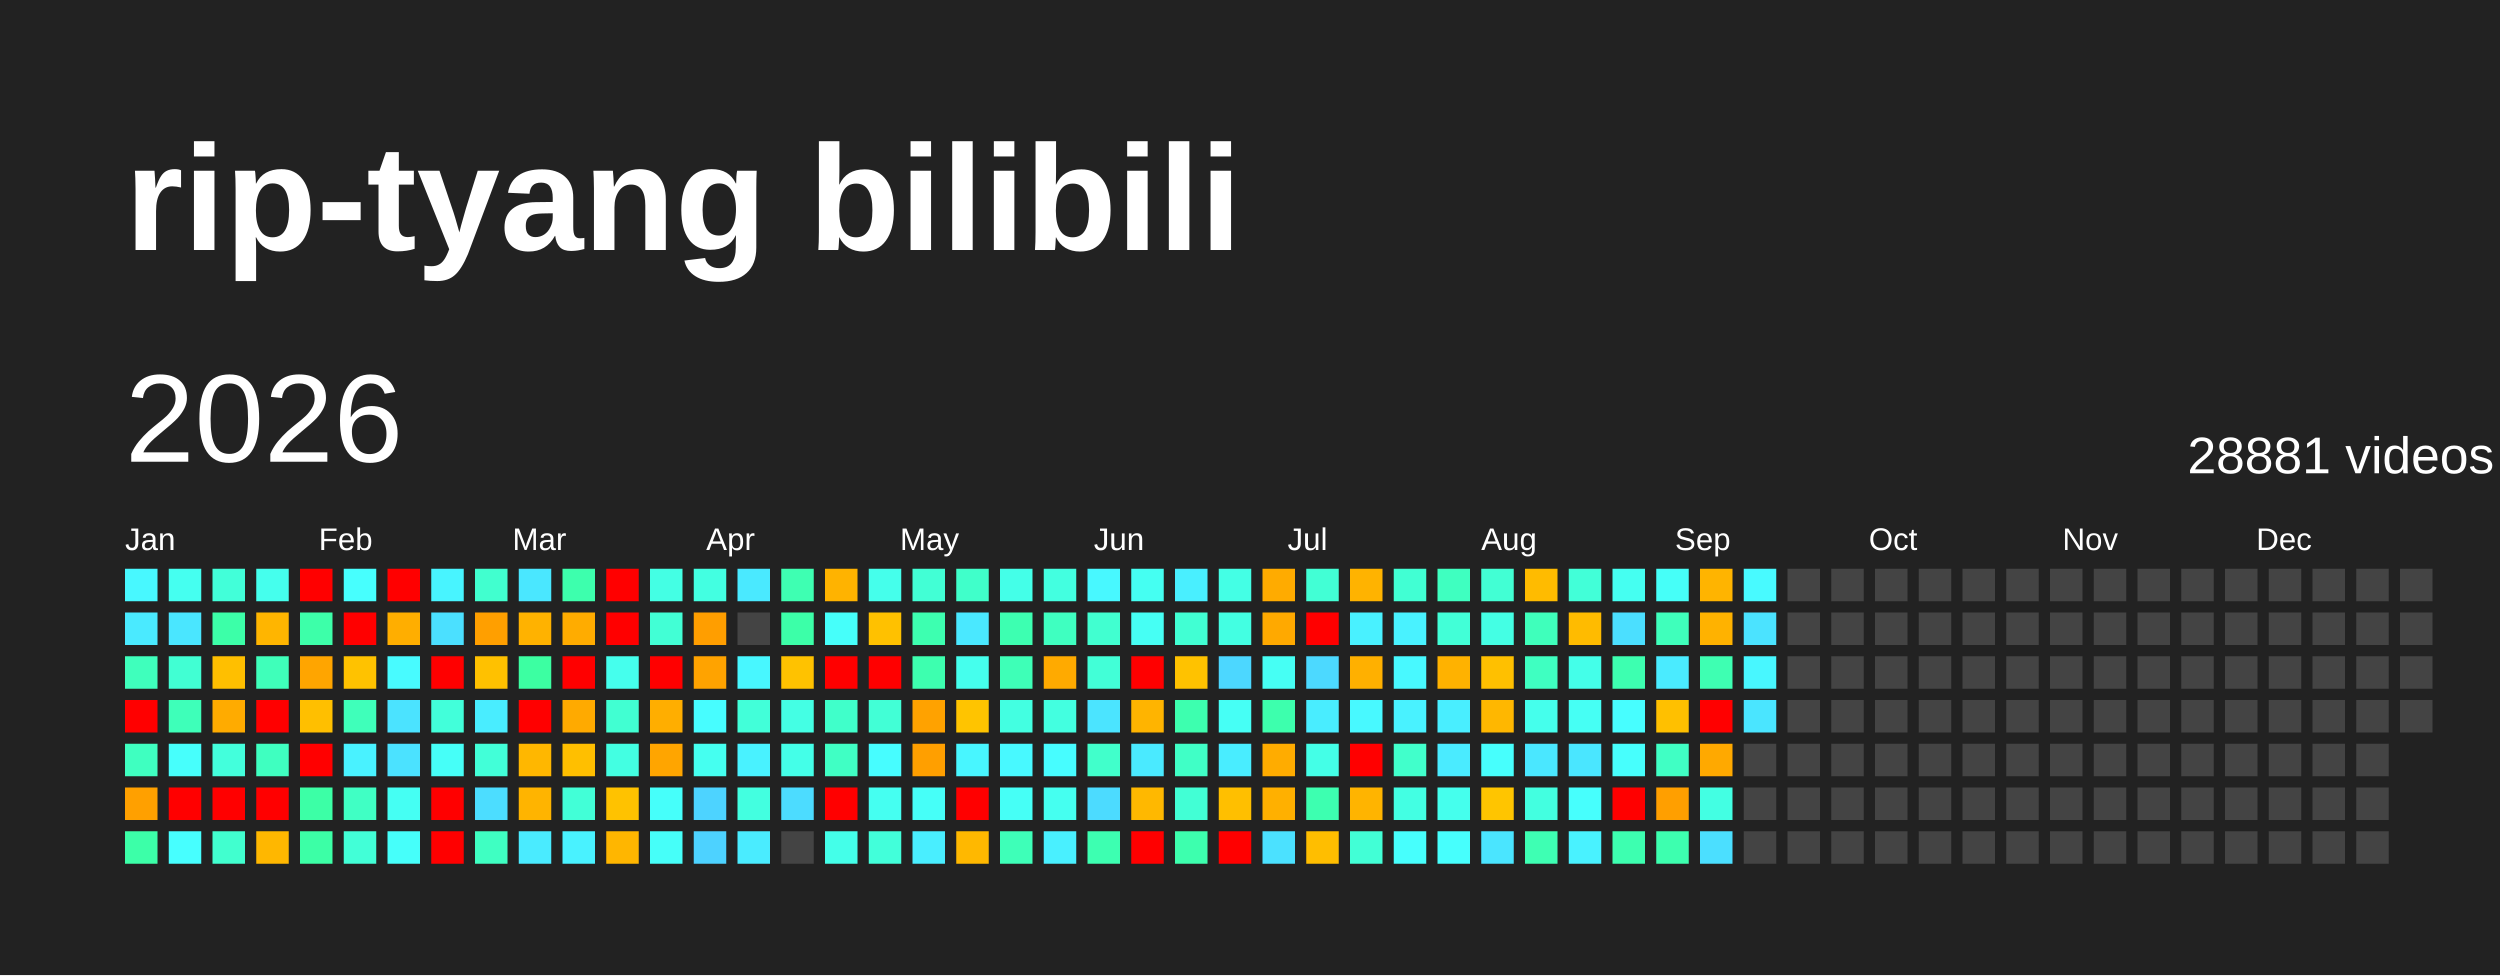
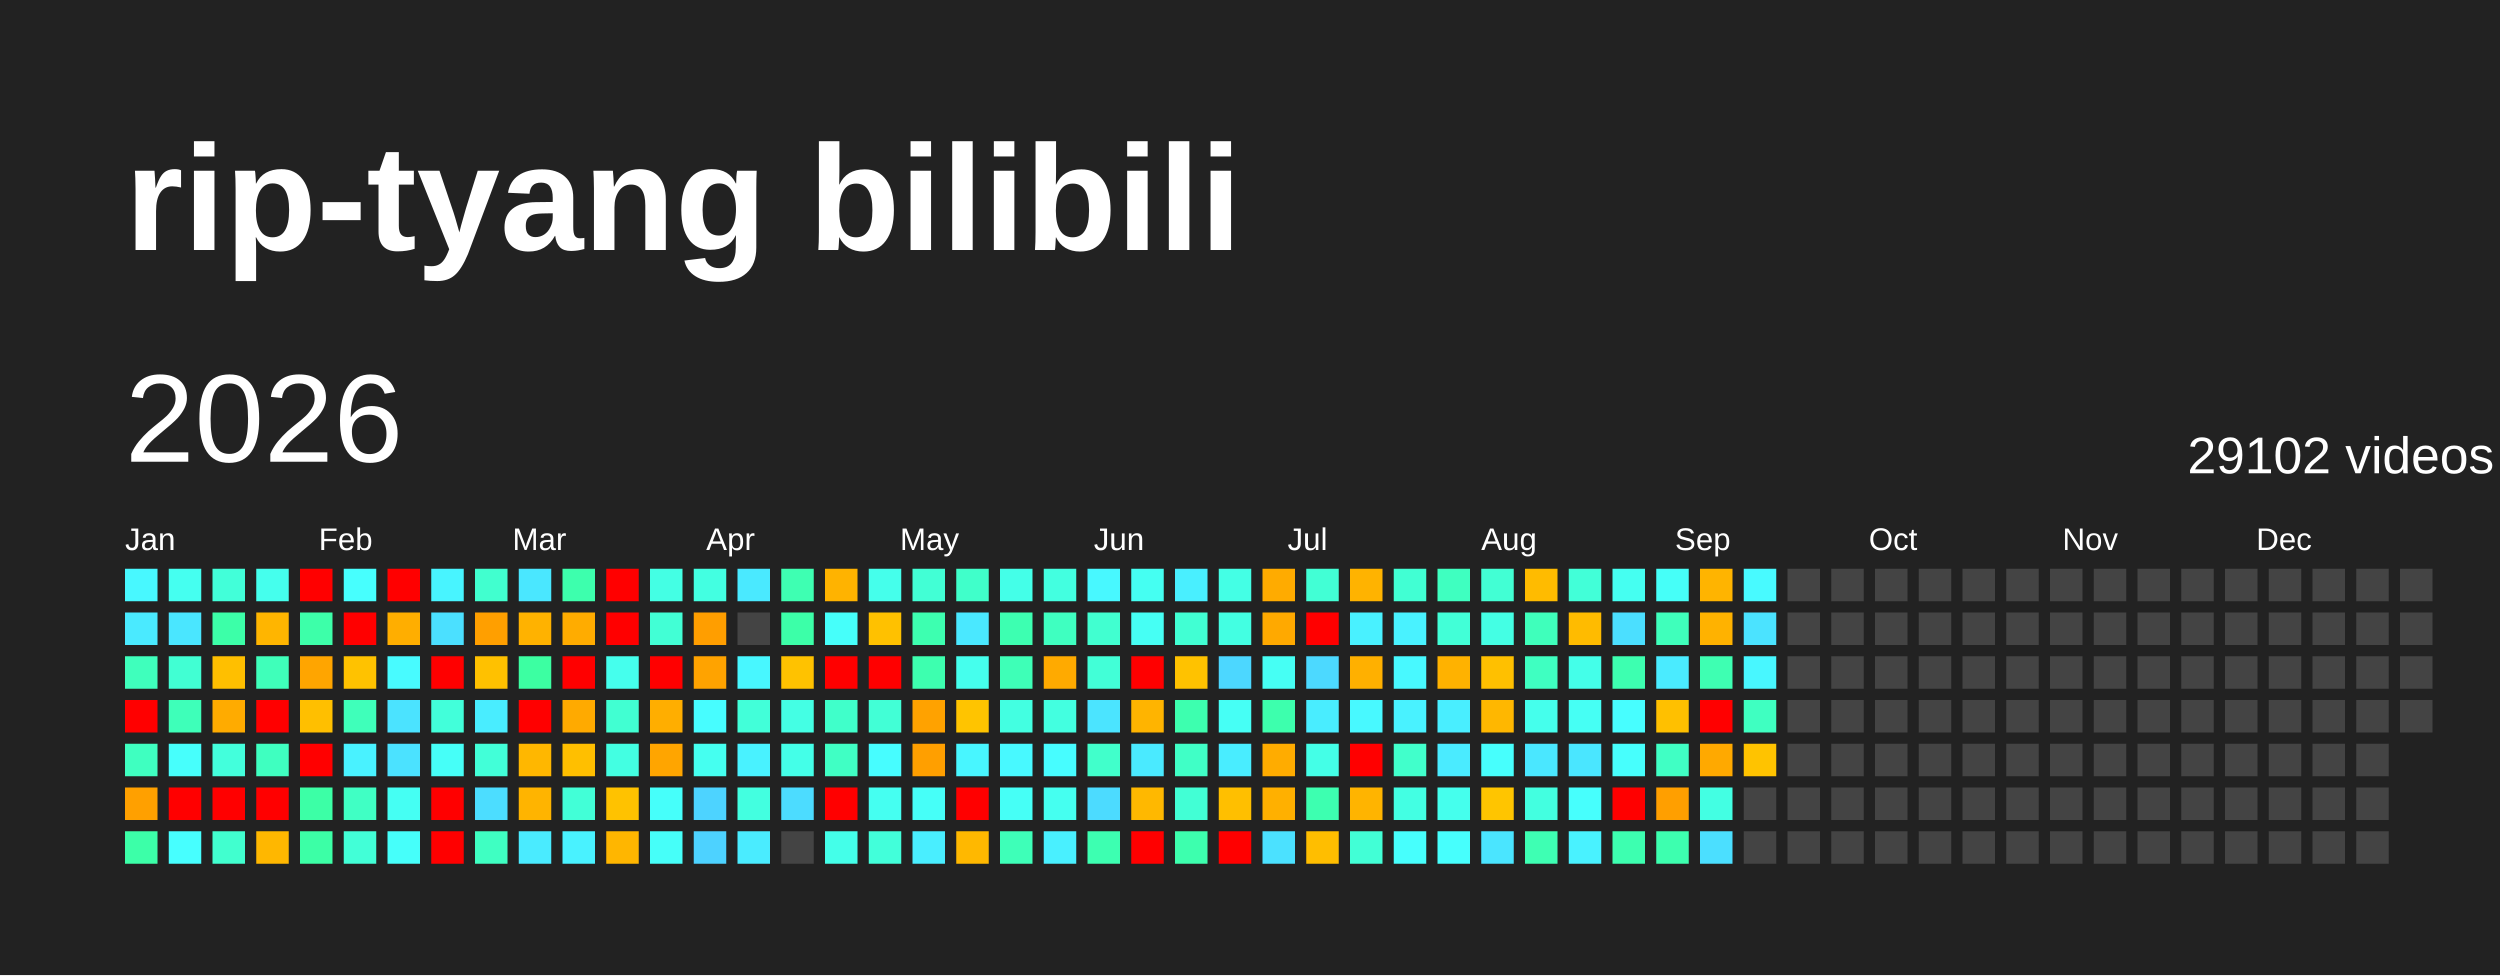
<svg xmlns="http://www.w3.org/2000/svg" baseProfile="full" height="78mm" version="1.1" viewBox="0,0,200,78" width="200mm">
  <defs />
  <rect fill="#222222" height="78" width="200" x="0" y="0" />
  <text fill="#FFFFFF" style="font-size:12px; font-family:Arial; font-weight:bold;" x="10" y="20">rip-tyang bilibili</text>
  <text dominant-baseline="hanging" fill="#FFFFFF" style="font-size:10.0px; font-family:Arial;" x="10" y="30">2026</text>
-   <text dominant-baseline="hanging" fill="#FFFFFF" style="font-size:4.125px; font-family:Arial;" x="175" y="35">28881 videos</text>
+   <text dominant-baseline="hanging" fill="#FFFFFF" style="font-size:4.125px; font-family:Arial;" x="175" y="35">29102 videos</text>
  <text fill="#FFFFFF" style="font-size:2.5px; font-family:Arial" x="10.0" y="44">Jan</text>
  <text fill="#FFFFFF" style="font-size:2.5px; font-family:Arial" x="25.5" y="44">Feb</text>
  <text fill="#FFFFFF" style="font-size:2.5px; font-family:Arial" x="41.0" y="44">Mar</text>
  <text fill="#FFFFFF" style="font-size:2.5px; font-family:Arial" x="56.5" y="44">Apr</text>
  <text fill="#FFFFFF" style="font-size:2.5px; font-family:Arial" x="72.0" y="44">May</text>
  <text fill="#FFFFFF" style="font-size:2.5px; font-family:Arial" x="87.5" y="44">Jun</text>
  <text fill="#FFFFFF" style="font-size:2.5px; font-family:Arial" x="103.0" y="44">Jul</text>
  <text fill="#FFFFFF" style="font-size:2.5px; font-family:Arial" x="118.5" y="44">Aug</text>
  <text fill="#FFFFFF" style="font-size:2.5px; font-family:Arial" x="134.0" y="44">Sep</text>
  <text fill="#FFFFFF" style="font-size:2.5px; font-family:Arial" x="149.5" y="44">Oct</text>
  <text fill="#FFFFFF" style="font-size:2.5px; font-family:Arial" x="165.0" y="44">Nov</text>
  <text fill="#FFFFFF" style="font-size:2.5px; font-family:Arial" x="180.5" y="44">Dec</text>
  <rect fill="#48f8ff" height="2.6" width="2.6" x="10.0" y="45.5" />
  <rect fill="#4aeaff" height="2.6" width="2.6" x="10.0" y="49.0" />
  <rect fill="#3fffbc" height="2.6" width="2.6" x="10.0" y="52.5" />
  <rect fill="red" height="2.6" width="2.6" x="10.0" y="56.0" />
  <rect fill="#3fffc0" height="2.6" width="2.6" x="10.0" y="59.5" />
  <rect fill="#ffa000" height="2.6" width="2.6" x="10.0" y="63.0" />
  <rect fill="#3cffa8" height="2.6" width="2.6" x="10.0" y="66.5" />
  <rect fill="#45fff0" height="2.6" width="2.6" x="13.5" y="45.5" />
  <rect fill="#4ae6ff" height="2.6" width="2.6" x="13.5" y="49.0" />
  <rect fill="#41ffd3" height="2.6" width="2.6" x="13.5" y="52.5" />
  <rect fill="#3effb9" height="2.6" width="2.6" x="13.5" y="56.0" />
  <rect fill="#47fffc" height="2.6" width="2.6" x="13.5" y="59.5" />
  <rect fill="red" height="2.6" width="2.6" x="13.5" y="63.0" />
  <rect fill="#47ffff" height="2.6" width="2.6" x="13.5" y="66.5" />
  <rect fill="#42ffd9" height="2.6" width="2.6" x="17.0" y="45.5" />
  <rect fill="#3cffa8" height="2.6" width="2.6" x="17.0" y="49.0" />
  <rect fill="#ffbf00" height="2.6" width="2.6" x="17.0" y="52.5" />
  <rect fill="#ffab00" height="2.6" width="2.6" x="17.0" y="56.0" />
  <rect fill="#43ffdc" height="2.6" width="2.6" x="17.0" y="59.5" />
  <rect fill="red" height="2.6" width="2.6" x="17.0" y="63.0" />
  <rect fill="#41ffcf" height="2.6" width="2.6" x="17.0" y="66.5" />
  <rect fill="#45ffed" height="2.6" width="2.6" x="20.5" y="45.5" />
  <rect fill="#ffb500" height="2.6" width="2.6" x="20.5" y="49.0" />
  <rect fill="#3fffba" height="2.6" width="2.6" x="20.5" y="52.5" />
  <rect fill="red" height="2.6" width="2.6" x="20.5" y="56.0" />
  <rect fill="#3fffc0" height="2.6" width="2.6" x="20.5" y="59.5" />
  <rect fill="red" height="2.6" width="2.6" x="20.5" y="63.0" />
  <rect fill="#ffb700" height="2.6" width="2.6" x="20.5" y="66.5" />
  <rect fill="red" height="2.6" width="2.6" x="24.0" y="45.5" />
  <rect fill="#3dffa9" height="2.6" width="2.6" x="24.0" y="49.0" />
  <rect fill="#ffa500" height="2.6" width="2.6" x="24.0" y="52.5" />
  <rect fill="#ffbf00" height="2.6" width="2.6" x="24.0" y="56.0" />
  <rect fill="red" height="2.6" width="2.6" x="24.0" y="59.5" />
  <rect fill="#3cffa6" height="2.6" width="2.6" x="24.0" y="63.0" />
  <rect fill="#3cffa6" height="2.6" width="2.6" x="24.0" y="66.5" />
  <rect fill="#47fffe" height="2.6" width="2.6" x="27.5" y="45.5" />
  <rect fill="red" height="2.6" width="2.6" x="27.5" y="49.0" />
  <rect fill="#ffc200" height="2.6" width="2.6" x="27.5" y="52.5" />
  <rect fill="#3fffba" height="2.6" width="2.6" x="27.5" y="56.0" />
  <rect fill="#49f2ff" height="2.6" width="2.6" x="27.5" y="59.5" />
  <rect fill="#40ffc4" height="2.6" width="2.6" x="27.5" y="63.0" />
  <rect fill="#42ffd7" height="2.6" width="2.6" x="27.5" y="66.5" />
  <rect fill="red" height="2.6" width="2.6" x="31.0" y="45.5" />
  <rect fill="#ffae00" height="2.6" width="2.6" x="31.0" y="49.0" />
  <rect fill="#48fbff" height="2.6" width="2.6" x="31.0" y="52.5" />
  <rect fill="#4be3ff" height="2.6" width="2.6" x="31.0" y="56.0" />
  <rect fill="#4be2ff" height="2.6" width="2.6" x="31.0" y="59.5" />
  <rect fill="#45fff3" height="2.6" width="2.6" x="31.0" y="63.0" />
  <rect fill="#46fffa" height="2.6" width="2.6" x="31.0" y="66.5" />
  <rect fill="#48f4ff" height="2.6" width="2.6" x="34.5" y="45.5" />
  <rect fill="#4be0ff" height="2.6" width="2.6" x="34.5" y="49.0" />
  <rect fill="red" height="2.6" width="2.6" x="34.5" y="52.5" />
  <rect fill="#42ffda" height="2.6" width="2.6" x="34.5" y="56.0" />
  <rect fill="#46fff8" height="2.6" width="2.6" x="34.5" y="59.5" />
  <rect fill="red" height="2.6" width="2.6" x="34.5" y="63.0" />
  <rect fill="red" height="2.6" width="2.6" x="34.5" y="66.5" />
  <rect fill="#41ffcf" height="2.6" width="2.6" x="38.0" y="45.5" />
  <rect fill="#ff9f00" height="2.6" width="2.6" x="38.0" y="49.0" />
  <rect fill="#ffc100" height="2.6" width="2.6" x="38.0" y="52.5" />
  <rect fill="#49edff" height="2.6" width="2.6" x="38.0" y="56.0" />
  <rect fill="#42ffd8" height="2.6" width="2.6" x="38.0" y="59.5" />
  <rect fill="#4cddff" height="2.6" width="2.6" x="38.0" y="63.0" />
  <rect fill="#3fffc2" height="2.6" width="2.6" x="38.0" y="66.5" />
  <rect fill="#4ae7ff" height="2.6" width="2.6" x="41.5" y="45.5" />
  <rect fill="#ffb200" height="2.6" width="2.6" x="41.5" y="49.0" />
  <rect fill="#3cffa2" height="2.6" width="2.6" x="41.5" y="52.5" />
  <rect fill="red" height="2.6" width="2.6" x="41.5" y="56.0" />
  <rect fill="#ffb700" height="2.6" width="2.6" x="41.5" y="59.5" />
  <rect fill="#ffb400" height="2.6" width="2.6" x="41.5" y="63.0" />
  <rect fill="#4aebff" height="2.6" width="2.6" x="41.5" y="66.5" />
  <rect fill="#3dffad" height="2.6" width="2.6" x="45.0" y="45.5" />
  <rect fill="#ffac00" height="2.6" width="2.6" x="45.0" y="49.0" />
  <rect fill="red" height="2.6" width="2.6" x="45.0" y="52.5" />
  <rect fill="#ffaa00" height="2.6" width="2.6" x="45.0" y="56.0" />
  <rect fill="#ffbf00" height="2.6" width="2.6" x="45.0" y="59.5" />
  <rect fill="#42ffd7" height="2.6" width="2.6" x="45.0" y="63.0" />
  <rect fill="#49f2ff" height="2.6" width="2.6" x="45.0" y="66.5" />
  <rect fill="red" height="2.6" width="2.6" x="48.5" y="45.5" />
  <rect fill="red" height="2.6" width="2.6" x="48.5" y="49.0" />
  <rect fill="#45ffed" height="2.6" width="2.6" x="48.5" y="52.5" />
  <rect fill="#41ffd2" height="2.6" width="2.6" x="48.5" y="56.0" />
  <rect fill="#43ffe2" height="2.6" width="2.6" x="48.5" y="59.5" />
  <rect fill="#ffc200" height="2.6" width="2.6" x="48.5" y="63.0" />
  <rect fill="#ffb600" height="2.6" width="2.6" x="48.5" y="66.5" />
  <rect fill="#44ffe4" height="2.6" width="2.6" x="52.0" y="45.5" />
  <rect fill="#42ffd5" height="2.6" width="2.6" x="52.0" y="49.0" />
  <rect fill="red" height="2.6" width="2.6" x="52.0" y="52.5" />
  <rect fill="#ffae00" height="2.6" width="2.6" x="52.0" y="56.0" />
  <rect fill="#ffa500" height="2.6" width="2.6" x="52.0" y="59.5" />
  <rect fill="#46fffa" height="2.6" width="2.6" x="52.0" y="63.0" />
  <rect fill="#46fff9" height="2.6" width="2.6" x="52.0" y="66.5" />
  <rect fill="#43ffe1" height="2.6" width="2.6" x="55.5" y="45.5" />
  <rect fill="#ff9e00" height="2.6" width="2.6" x="55.5" y="49.0" />
  <rect fill="#ffa300" height="2.6" width="2.6" x="55.5" y="52.5" />
  <rect fill="#47fdff" height="2.6" width="2.6" x="55.5" y="56.0" />
  <rect fill="#45fff0" height="2.6" width="2.6" x="55.5" y="59.5" />
  <rect fill="#4dd3ff" height="2.6" width="2.6" x="55.5" y="63.0" />
  <rect fill="#4dd2ff" height="2.6" width="2.6" x="55.5" y="66.5" />
  <rect fill="#4ae9ff" height="2.6" width="2.6" x="59.0" y="45.5" />
  <rect fill="#444444" height="2.6" width="2.6" x="59.0" y="49.0" />
  <rect fill="#48f7ff" height="2.6" width="2.6" x="59.0" y="52.5" />
  <rect fill="#42ffd9" height="2.6" width="2.6" x="59.0" y="56.0" />
  <rect fill="#49f2ff" height="2.6" width="2.6" x="59.0" y="59.5" />
  <rect fill="#43ffe0" height="2.6" width="2.6" x="59.0" y="63.0" />
  <rect fill="#4aecff" height="2.6" width="2.6" x="59.0" y="66.5" />
  <rect fill="#3effb2" height="2.6" width="2.6" x="62.5" y="45.5" />
  <rect fill="#3cffa8" height="2.6" width="2.6" x="62.5" y="49.0" />
  <rect fill="#ffc200" height="2.6" width="2.6" x="62.5" y="52.5" />
  <rect fill="#44ffe4" height="2.6" width="2.6" x="62.5" y="56.0" />
  <rect fill="#44ffe8" height="2.6" width="2.6" x="62.5" y="59.5" />
  <rect fill="#4cdcff" height="2.6" width="2.6" x="62.5" y="63.0" />
  <rect fill="#444444" height="2.6" width="2.6" x="62.5" y="66.5" />
  <rect fill="#ffb300" height="2.6" width="2.6" x="66.0" y="45.5" />
  <rect fill="#46fffa" height="2.6" width="2.6" x="66.0" y="49.0" />
  <rect fill="red" height="2.6" width="2.6" x="66.0" y="52.5" />
  <rect fill="#40ffca" height="2.6" width="2.6" x="66.0" y="56.0" />
  <rect fill="#40ffc4" height="2.6" width="2.6" x="66.0" y="59.5" />
  <rect fill="red" height="2.6" width="2.6" x="66.0" y="63.0" />
  <rect fill="#44ffe9" height="2.6" width="2.6" x="66.0" y="66.5" />
  <rect fill="#45ffeb" height="2.6" width="2.6" x="69.5" y="45.5" />
  <rect fill="#ffc100" height="2.6" width="2.6" x="69.5" y="49.0" />
  <rect fill="red" height="2.6" width="2.6" x="69.5" y="52.5" />
  <rect fill="#42ffd6" height="2.6" width="2.6" x="69.5" y="56.0" />
  <rect fill="#47fdff" height="2.6" width="2.6" x="69.5" y="59.5" />
  <rect fill="#45fff1" height="2.6" width="2.6" x="69.5" y="63.0" />
  <rect fill="#42ffda" height="2.6" width="2.6" x="69.5" y="66.5" />
  <rect fill="#42ffd5" height="2.6" width="2.6" x="73.0" y="45.5" />
  <rect fill="#3dffb0" height="2.6" width="2.6" x="73.0" y="49.0" />
  <rect fill="#3dffaf" height="2.6" width="2.6" x="73.0" y="52.5" />
  <rect fill="#ffa200" height="2.6" width="2.6" x="73.0" y="56.0" />
  <rect fill="#ff9f00" height="2.6" width="2.6" x="73.0" y="59.5" />
  <rect fill="#46fff8" height="2.6" width="2.6" x="73.0" y="63.0" />
  <rect fill="#49eeff" height="2.6" width="2.6" x="73.0" y="66.5" />
  <rect fill="#40ffca" height="2.6" width="2.6" x="76.5" y="45.5" />
  <rect fill="#4ae8ff" height="2.6" width="2.6" x="76.5" y="49.0" />
  <rect fill="#45ffed" height="2.6" width="2.6" x="76.5" y="52.5" />
  <rect fill="#ffc400" height="2.6" width="2.6" x="76.5" y="56.0" />
  <rect fill="#48f6ff" height="2.6" width="2.6" x="76.5" y="59.5" />
  <rect fill="red" height="2.6" width="2.6" x="76.5" y="63.0" />
  <rect fill="#ffb800" height="2.6" width="2.6" x="76.5" y="66.5" />
  <rect fill="#44ffe8" height="2.6" width="2.6" x="80.0" y="45.5" />
  <rect fill="#3dffb1" height="2.6" width="2.6" x="80.0" y="49.0" />
  <rect fill="#3effb7" height="2.6" width="2.6" x="80.0" y="52.5" />
  <rect fill="#43ffe1" height="2.6" width="2.6" x="80.0" y="56.0" />
  <rect fill="#48f9ff" height="2.6" width="2.6" x="80.0" y="59.5" />
  <rect fill="#46fff6" height="2.6" width="2.6" x="80.0" y="63.0" />
  <rect fill="#3effb8" height="2.6" width="2.6" x="80.0" y="66.5" />
  <rect fill="#43ffe0" height="2.6" width="2.6" x="83.5" y="45.5" />
  <rect fill="#3fffc0" height="2.6" width="2.6" x="83.5" y="49.0" />
  <rect fill="#ffaa00" height="2.6" width="2.6" x="83.5" y="52.5" />
  <rect fill="#43ffe0" height="2.6" width="2.6" x="83.5" y="56.0" />
  <rect fill="#47fdff" height="2.6" width="2.6" x="83.5" y="59.5" />
  <rect fill="#45fff0" height="2.6" width="2.6" x="83.5" y="63.0" />
  <rect fill="#49f0ff" height="2.6" width="2.6" x="83.5" y="66.5" />
  <rect fill="#48f8ff" height="2.6" width="2.6" x="87.0" y="45.5" />
  <rect fill="#41ffd0" height="2.6" width="2.6" x="87.0" y="49.0" />
  <rect fill="#42ffd7" height="2.6" width="2.6" x="87.0" y="52.5" />
  <rect fill="#4be4ff" height="2.6" width="2.6" x="87.0" y="56.0" />
  <rect fill="#41ffcb" height="2.6" width="2.6" x="87.0" y="59.5" />
  <rect fill="#4cdbff" height="2.6" width="2.6" x="87.0" y="63.0" />
  <rect fill="#3dffb1" height="2.6" width="2.6" x="87.0" y="66.5" />
  <rect fill="#45fff2" height="2.6" width="2.6" x="90.5" y="45.5" />
  <rect fill="#46fff4" height="2.6" width="2.6" x="90.5" y="49.0" />
  <rect fill="red" height="2.6" width="2.6" x="90.5" y="52.5" />
  <rect fill="#ffb400" height="2.6" width="2.6" x="90.5" y="56.0" />
  <rect fill="#4aeaff" height="2.6" width="2.6" x="90.5" y="59.5" />
  <rect fill="#ffb800" height="2.6" width="2.6" x="90.5" y="63.0" />
  <rect fill="red" height="2.6" width="2.6" x="90.5" y="66.5" />
  <rect fill="#49efff" height="2.6" width="2.6" x="94.0" y="45.5" />
  <rect fill="#41ffd3" height="2.6" width="2.6" x="94.0" y="49.0" />
  <rect fill="#ffc200" height="2.6" width="2.6" x="94.0" y="52.5" />
  <rect fill="#3dffaf" height="2.6" width="2.6" x="94.0" y="56.0" />
  <rect fill="#40ffc6" height="2.6" width="2.6" x="94.0" y="59.5" />
  <rect fill="#42ffd5" height="2.6" width="2.6" x="94.0" y="63.0" />
  <rect fill="#3dffae" height="2.6" width="2.6" x="94.0" y="66.5" />
  <rect fill="#44ffe5" height="2.6" width="2.6" x="97.5" y="45.5" />
  <rect fill="#43ffe2" height="2.6" width="2.6" x="97.5" y="49.0" />
  <rect fill="#4cd7ff" height="2.6" width="2.6" x="97.5" y="52.5" />
  <rect fill="#46fff5" height="2.6" width="2.6" x="97.5" y="56.0" />
  <rect fill="#49edff" height="2.6" width="2.6" x="97.5" y="59.5" />
  <rect fill="#ffbf00" height="2.6" width="2.6" x="97.5" y="63.0" />
  <rect fill="red" height="2.6" width="2.6" x="97.5" y="66.5" />
  <rect fill="#ffab00" height="2.6" width="2.6" x="101.0" y="45.5" />
  <rect fill="#ffa900" height="2.6" width="2.6" x="101.0" y="49.0" />
  <rect fill="#46fff4" height="2.6" width="2.6" x="101.0" y="52.5" />
  <rect fill="#3dffad" height="2.6" width="2.6" x="101.0" y="56.0" />
  <rect fill="#ffac00" height="2.6" width="2.6" x="101.0" y="59.5" />
  <rect fill="#ffb000" height="2.6" width="2.6" x="101.0" y="63.0" />
  <rect fill="#4be1ff" height="2.6" width="2.6" x="101.0" y="66.5" />
  <rect fill="#42ffd5" height="2.6" width="2.6" x="104.5" y="45.5" />
  <rect fill="red" height="2.6" width="2.6" x="104.5" y="49.0" />
  <rect fill="#4cd9ff" height="2.6" width="2.6" x="104.5" y="52.5" />
  <rect fill="#49edff" height="2.6" width="2.6" x="104.5" y="56.0" />
  <rect fill="#44ffe7" height="2.6" width="2.6" x="104.5" y="59.5" />
  <rect fill="#3dffb0" height="2.6" width="2.6" x="104.5" y="63.0" />
  <rect fill="#ffbe00" height="2.6" width="2.6" x="104.5" y="66.5" />
  <rect fill="#ffb300" height="2.6" width="2.6" x="108.0" y="45.5" />
  <rect fill="#49f1ff" height="2.6" width="2.6" x="108.0" y="49.0" />
  <rect fill="#ffb000" height="2.6" width="2.6" x="108.0" y="52.5" />
  <rect fill="#48f9ff" height="2.6" width="2.6" x="108.0" y="56.0" />
  <rect fill="red" height="2.6" width="2.6" x="108.0" y="59.5" />
  <rect fill="#ffb400" height="2.6" width="2.6" x="108.0" y="63.0" />
  <rect fill="#42ffd6" height="2.6" width="2.6" x="108.0" y="66.5" />
  <rect fill="#41ffd3" height="2.6" width="2.6" x="111.5" y="45.5" />
  <rect fill="#49f2ff" height="2.6" width="2.6" x="111.5" y="49.0" />
  <rect fill="#48f9ff" height="2.6" width="2.6" x="111.5" y="52.5" />
  <rect fill="#49f2ff" height="2.6" width="2.6" x="111.5" y="56.0" />
  <rect fill="#41ffcb" height="2.6" width="2.6" x="111.5" y="59.5" />
  <rect fill="#43ffe3" height="2.6" width="2.6" x="111.5" y="63.0" />
  <rect fill="#47fffd" height="2.6" width="2.6" x="111.5" y="66.5" />
  <rect fill="#3fffc0" height="2.6" width="2.6" x="115.0" y="45.5" />
  <rect fill="#42ffd7" height="2.6" width="2.6" x="115.0" y="49.0" />
  <rect fill="#ffb200" height="2.6" width="2.6" x="115.0" y="52.5" />
  <rect fill="#49eeff" height="2.6" width="2.6" x="115.0" y="56.0" />
  <rect fill="#4aebff" height="2.6" width="2.6" x="115.0" y="59.5" />
  <rect fill="#45ffed" height="2.6" width="2.6" x="115.0" y="63.0" />
  <rect fill="#47fffd" height="2.6" width="2.6" x="115.0" y="66.5" />
  <rect fill="#42ffd4" height="2.6" width="2.6" x="118.5" y="45.5" />
  <rect fill="#44ffe4" height="2.6" width="2.6" x="118.5" y="49.0" />
  <rect fill="#ffc000" height="2.6" width="2.6" x="118.5" y="52.5" />
  <rect fill="#ffb700" height="2.6" width="2.6" x="118.5" y="56.0" />
  <rect fill="#47fffd" height="2.6" width="2.6" x="118.5" y="59.5" />
  <rect fill="#ffc500" height="2.6" width="2.6" x="118.5" y="63.0" />
  <rect fill="#4ae5ff" height="2.6" width="2.6" x="118.5" y="66.5" />
  <rect fill="#ffbb00" height="2.6" width="2.6" x="122.0" y="45.5" />
  <rect fill="#3fffbb" height="2.6" width="2.6" x="122.0" y="49.0" />
  <rect fill="#3fffc1" height="2.6" width="2.6" x="122.0" y="52.5" />
  <rect fill="#45ffec" height="2.6" width="2.6" x="122.0" y="56.0" />
  <rect fill="#4ae7ff" height="2.6" width="2.6" x="122.0" y="59.5" />
  <rect fill="#43ffe0" height="2.6" width="2.6" x="122.0" y="63.0" />
  <rect fill="#3effb3" height="2.6" width="2.6" x="122.0" y="66.5" />
  <rect fill="#42ffd8" height="2.6" width="2.6" x="125.5" y="45.5" />
  <rect fill="#ffbb00" height="2.6" width="2.6" x="125.5" y="49.0" />
  <rect fill="#44ffe9" height="2.6" width="2.6" x="125.5" y="52.5" />
  <rect fill="#46fff4" height="2.6" width="2.6" x="125.5" y="56.0" />
  <rect fill="#4ae6ff" height="2.6" width="2.6" x="125.5" y="59.5" />
  <rect fill="#47fffd" height="2.6" width="2.6" x="125.5" y="63.0" />
  <rect fill="#49f2ff" height="2.6" width="2.6" x="125.5" y="66.5" />
  <rect fill="#45fff1" height="2.6" width="2.6" x="129.0" y="45.5" />
  <rect fill="#4bdfff" height="2.6" width="2.6" x="129.0" y="49.0" />
  <rect fill="#3dffb0" height="2.6" width="2.6" x="129.0" y="52.5" />
  <rect fill="#47feff" height="2.6" width="2.6" x="129.0" y="56.0" />
  <rect fill="#47fffd" height="2.6" width="2.6" x="129.0" y="59.5" />
  <rect fill="red" height="2.6" width="2.6" x="129.0" y="63.0" />
  <rect fill="#3dffb0" height="2.6" width="2.6" x="129.0" y="66.5" />
  <rect fill="#46fff8" height="2.6" width="2.6" x="132.5" y="45.5" />
  <rect fill="#3fffbb" height="2.6" width="2.6" x="132.5" y="49.0" />
  <rect fill="#4aebff" height="2.6" width="2.6" x="132.5" y="52.5" />
  <rect fill="#ffc000" height="2.6" width="2.6" x="132.5" y="56.0" />
  <rect fill="#40ffc4" height="2.6" width="2.6" x="132.5" y="59.5" />
  <rect fill="#ff9f00" height="2.6" width="2.6" x="132.5" y="63.0" />
  <rect fill="#3dffaf" height="2.6" width="2.6" x="132.5" y="66.5" />
  <rect fill="#ffb400" height="2.6" width="2.6" x="136.0" y="45.5" />
  <rect fill="#ffb200" height="2.6" width="2.6" x="136.0" y="49.0" />
  <rect fill="#3effb2" height="2.6" width="2.6" x="136.0" y="52.5" />
  <rect fill="red" height="2.6" width="2.6" x="136.0" y="56.0" />
  <rect fill="#ffa900" height="2.6" width="2.6" x="136.0" y="59.5" />
  <rect fill="#43ffe3" height="2.6" width="2.6" x="136.0" y="63.0" />
  <rect fill="#4bdfff" height="2.6" width="2.6" x="136.0" y="66.5" />
  <rect fill="#48faff" height="2.6" width="2.6" x="139.5" y="45.5" />
  <rect fill="#4be3ff" height="2.6" width="2.6" x="139.5" y="49.0" />
  <rect fill="#48f7ff" height="2.6" width="2.6" x="139.5" y="52.5" />
-   <rect fill="#4ae5ff" height="2.6" width="2.6" x="139.5" y="56.0" />
-   <rect fill="#444444" height="2.6" width="2.6" x="139.5" y="59.5" />
+   <rect fill="#3fffc1" height="2.6" width="2.6" x="139.5" y="56.0" />
+   <rect fill="#ffc300" height="2.6" width="2.6" x="139.5" y="59.5" />
  <rect fill="#444444" height="2.6" width="2.6" x="139.5" y="63.0" />
  <rect fill="#444444" height="2.6" width="2.6" x="139.5" y="66.5" />
  <rect fill="#444444" height="2.6" width="2.6" x="143.0" y="45.5" />
  <rect fill="#444444" height="2.6" width="2.6" x="143.0" y="49.0" />
  <rect fill="#444444" height="2.6" width="2.6" x="143.0" y="52.5" />
  <rect fill="#444444" height="2.6" width="2.6" x="143.0" y="56.0" />
  <rect fill="#444444" height="2.6" width="2.6" x="143.0" y="59.5" />
  <rect fill="#444444" height="2.6" width="2.6" x="143.0" y="63.0" />
  <rect fill="#444444" height="2.6" width="2.6" x="143.0" y="66.5" />
  <rect fill="#444444" height="2.6" width="2.6" x="146.5" y="45.5" />
  <rect fill="#444444" height="2.6" width="2.6" x="146.5" y="49.0" />
  <rect fill="#444444" height="2.6" width="2.6" x="146.5" y="52.5" />
  <rect fill="#444444" height="2.6" width="2.6" x="146.5" y="56.0" />
  <rect fill="#444444" height="2.6" width="2.6" x="146.5" y="59.5" />
  <rect fill="#444444" height="2.6" width="2.6" x="146.5" y="63.0" />
  <rect fill="#444444" height="2.6" width="2.6" x="146.5" y="66.5" />
  <rect fill="#444444" height="2.6" width="2.6" x="150.0" y="45.5" />
  <rect fill="#444444" height="2.6" width="2.6" x="150.0" y="49.0" />
  <rect fill="#444444" height="2.6" width="2.6" x="150.0" y="52.5" />
  <rect fill="#444444" height="2.6" width="2.6" x="150.0" y="56.0" />
  <rect fill="#444444" height="2.6" width="2.6" x="150.0" y="59.5" />
  <rect fill="#444444" height="2.6" width="2.6" x="150.0" y="63.0" />
  <rect fill="#444444" height="2.6" width="2.6" x="150.0" y="66.5" />
  <rect fill="#444444" height="2.6" width="2.6" x="153.5" y="45.5" />
  <rect fill="#444444" height="2.6" width="2.6" x="153.5" y="49.0" />
  <rect fill="#444444" height="2.6" width="2.6" x="153.5" y="52.5" />
  <rect fill="#444444" height="2.6" width="2.6" x="153.5" y="56.0" />
  <rect fill="#444444" height="2.6" width="2.6" x="153.5" y="59.5" />
  <rect fill="#444444" height="2.6" width="2.6" x="153.5" y="63.0" />
  <rect fill="#444444" height="2.6" width="2.6" x="153.5" y="66.5" />
  <rect fill="#444444" height="2.6" width="2.6" x="157.0" y="45.5" />
  <rect fill="#444444" height="2.6" width="2.6" x="157.0" y="49.0" />
  <rect fill="#444444" height="2.6" width="2.6" x="157.0" y="52.5" />
  <rect fill="#444444" height="2.6" width="2.6" x="157.0" y="56.0" />
  <rect fill="#444444" height="2.6" width="2.6" x="157.0" y="59.5" />
  <rect fill="#444444" height="2.6" width="2.6" x="157.0" y="63.0" />
  <rect fill="#444444" height="2.6" width="2.6" x="157.0" y="66.5" />
  <rect fill="#444444" height="2.6" width="2.6" x="160.5" y="45.5" />
  <rect fill="#444444" height="2.6" width="2.6" x="160.5" y="49.0" />
  <rect fill="#444444" height="2.6" width="2.6" x="160.5" y="52.5" />
  <rect fill="#444444" height="2.6" width="2.6" x="160.5" y="56.0" />
  <rect fill="#444444" height="2.6" width="2.6" x="160.5" y="59.5" />
  <rect fill="#444444" height="2.6" width="2.6" x="160.5" y="63.0" />
  <rect fill="#444444" height="2.6" width="2.6" x="160.5" y="66.5" />
  <rect fill="#444444" height="2.6" width="2.6" x="164.0" y="45.5" />
  <rect fill="#444444" height="2.6" width="2.6" x="164.0" y="49.0" />
  <rect fill="#444444" height="2.6" width="2.6" x="164.0" y="52.5" />
  <rect fill="#444444" height="2.6" width="2.6" x="164.0" y="56.0" />
  <rect fill="#444444" height="2.6" width="2.6" x="164.0" y="59.5" />
  <rect fill="#444444" height="2.6" width="2.6" x="164.0" y="63.0" />
  <rect fill="#444444" height="2.6" width="2.6" x="164.0" y="66.5" />
  <rect fill="#444444" height="2.6" width="2.6" x="167.5" y="45.5" />
  <rect fill="#444444" height="2.6" width="2.6" x="167.5" y="49.0" />
  <rect fill="#444444" height="2.6" width="2.6" x="167.5" y="52.5" />
  <rect fill="#444444" height="2.6" width="2.6" x="167.5" y="56.0" />
  <rect fill="#444444" height="2.6" width="2.6" x="167.5" y="59.5" />
  <rect fill="#444444" height="2.6" width="2.6" x="167.5" y="63.0" />
  <rect fill="#444444" height="2.6" width="2.6" x="167.5" y="66.5" />
  <rect fill="#444444" height="2.6" width="2.6" x="171.0" y="45.5" />
  <rect fill="#444444" height="2.6" width="2.6" x="171.0" y="49.0" />
  <rect fill="#444444" height="2.6" width="2.6" x="171.0" y="52.5" />
  <rect fill="#444444" height="2.6" width="2.6" x="171.0" y="56.0" />
  <rect fill="#444444" height="2.6" width="2.6" x="171.0" y="59.5" />
  <rect fill="#444444" height="2.6" width="2.6" x="171.0" y="63.0" />
  <rect fill="#444444" height="2.6" width="2.6" x="171.0" y="66.5" />
  <rect fill="#444444" height="2.6" width="2.6" x="174.5" y="45.5" />
  <rect fill="#444444" height="2.6" width="2.6" x="174.5" y="49.0" />
  <rect fill="#444444" height="2.6" width="2.6" x="174.5" y="52.5" />
  <rect fill="#444444" height="2.6" width="2.6" x="174.5" y="56.0" />
  <rect fill="#444444" height="2.6" width="2.6" x="174.5" y="59.5" />
  <rect fill="#444444" height="2.6" width="2.6" x="174.5" y="63.0" />
  <rect fill="#444444" height="2.6" width="2.6" x="174.5" y="66.5" />
  <rect fill="#444444" height="2.6" width="2.6" x="178.0" y="45.5" />
  <rect fill="#444444" height="2.6" width="2.6" x="178.0" y="49.0" />
  <rect fill="#444444" height="2.6" width="2.6" x="178.0" y="52.5" />
  <rect fill="#444444" height="2.6" width="2.6" x="178.0" y="56.0" />
  <rect fill="#444444" height="2.6" width="2.6" x="178.0" y="59.5" />
  <rect fill="#444444" height="2.6" width="2.6" x="178.0" y="63.0" />
  <rect fill="#444444" height="2.6" width="2.6" x="178.0" y="66.5" />
  <rect fill="#444444" height="2.6" width="2.6" x="181.5" y="45.5" />
  <rect fill="#444444" height="2.6" width="2.6" x="181.5" y="49.0" />
  <rect fill="#444444" height="2.6" width="2.6" x="181.5" y="52.5" />
  <rect fill="#444444" height="2.6" width="2.6" x="181.5" y="56.0" />
  <rect fill="#444444" height="2.6" width="2.6" x="181.5" y="59.5" />
  <rect fill="#444444" height="2.6" width="2.6" x="181.5" y="63.0" />
  <rect fill="#444444" height="2.6" width="2.6" x="181.5" y="66.5" />
  <rect fill="#444444" height="2.6" width="2.6" x="185.0" y="45.5" />
  <rect fill="#444444" height="2.6" width="2.6" x="185.0" y="49.0" />
  <rect fill="#444444" height="2.6" width="2.6" x="185.0" y="52.5" />
  <rect fill="#444444" height="2.6" width="2.6" x="185.0" y="56.0" />
  <rect fill="#444444" height="2.6" width="2.6" x="185.0" y="59.5" />
  <rect fill="#444444" height="2.6" width="2.6" x="185.0" y="63.0" />
  <rect fill="#444444" height="2.6" width="2.6" x="185.0" y="66.5" />
  <rect fill="#444444" height="2.6" width="2.6" x="188.5" y="45.5" />
  <rect fill="#444444" height="2.6" width="2.6" x="188.5" y="49.0" />
  <rect fill="#444444" height="2.6" width="2.6" x="188.5" y="52.5" />
  <rect fill="#444444" height="2.6" width="2.6" x="188.5" y="56.0" />
  <rect fill="#444444" height="2.6" width="2.6" x="188.5" y="59.5" />
  <rect fill="#444444" height="2.6" width="2.6" x="188.5" y="63.0" />
  <rect fill="#444444" height="2.6" width="2.6" x="188.5" y="66.5" />
  <rect fill="#444444" height="2.6" width="2.6" x="192.0" y="45.5" />
  <rect fill="#444444" height="2.6" width="2.6" x="192.0" y="49.0" />
  <rect fill="#444444" height="2.6" width="2.6" x="192.0" y="52.5" />
  <rect fill="#444444" height="2.6" width="2.6" x="192.0" y="56.0" />
</svg>
